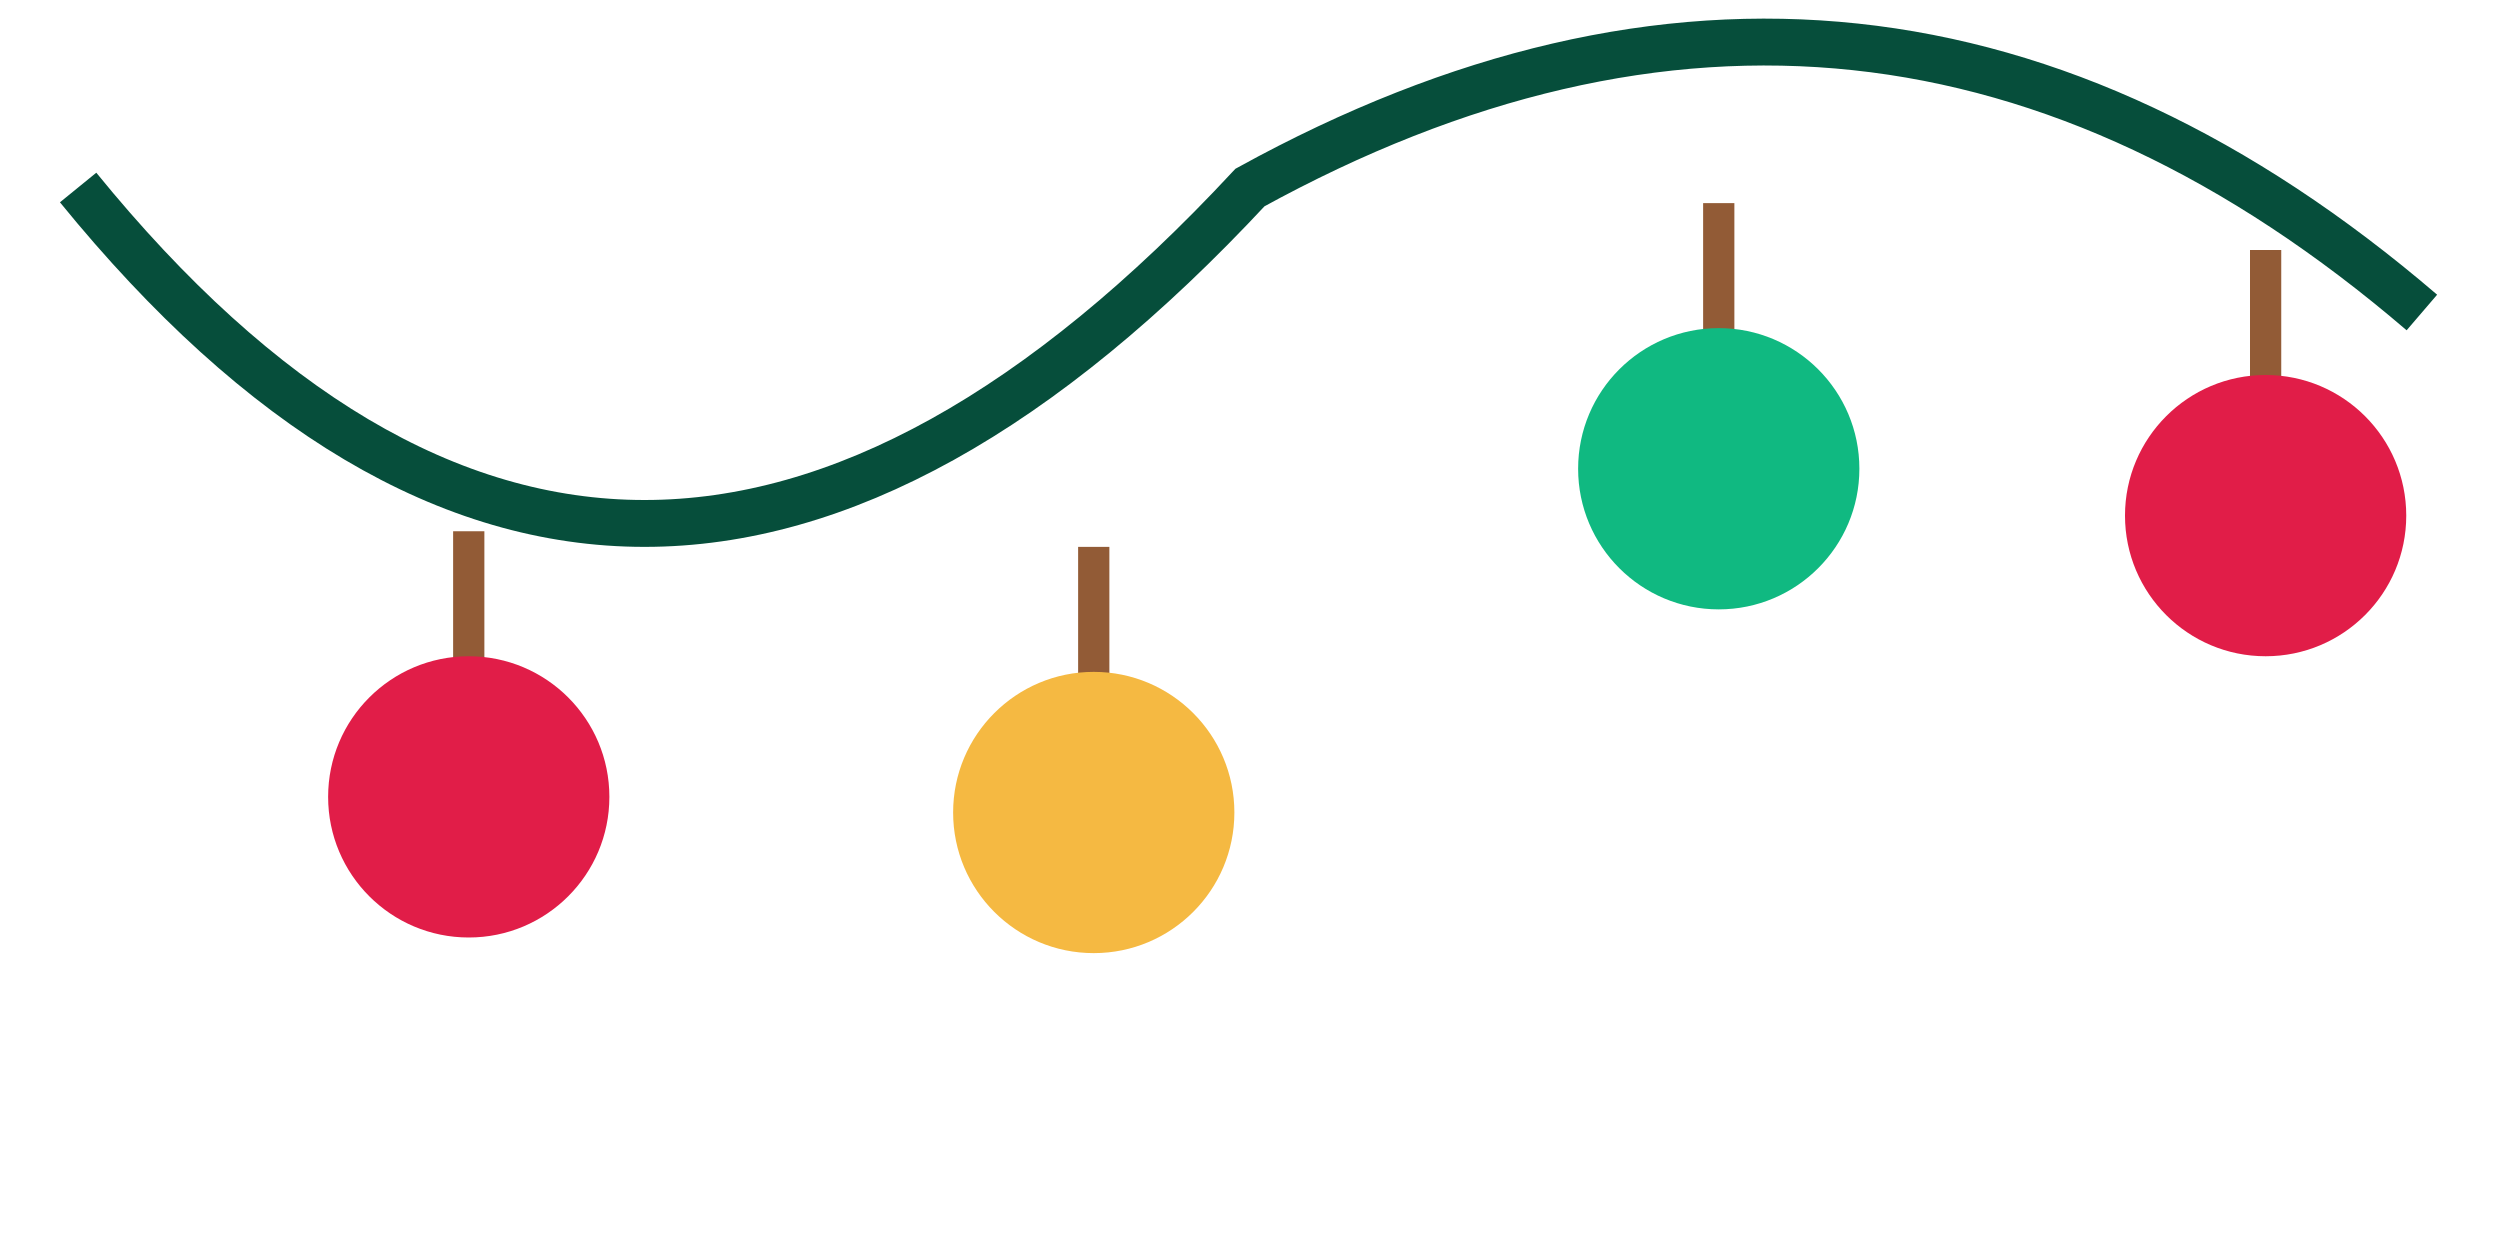
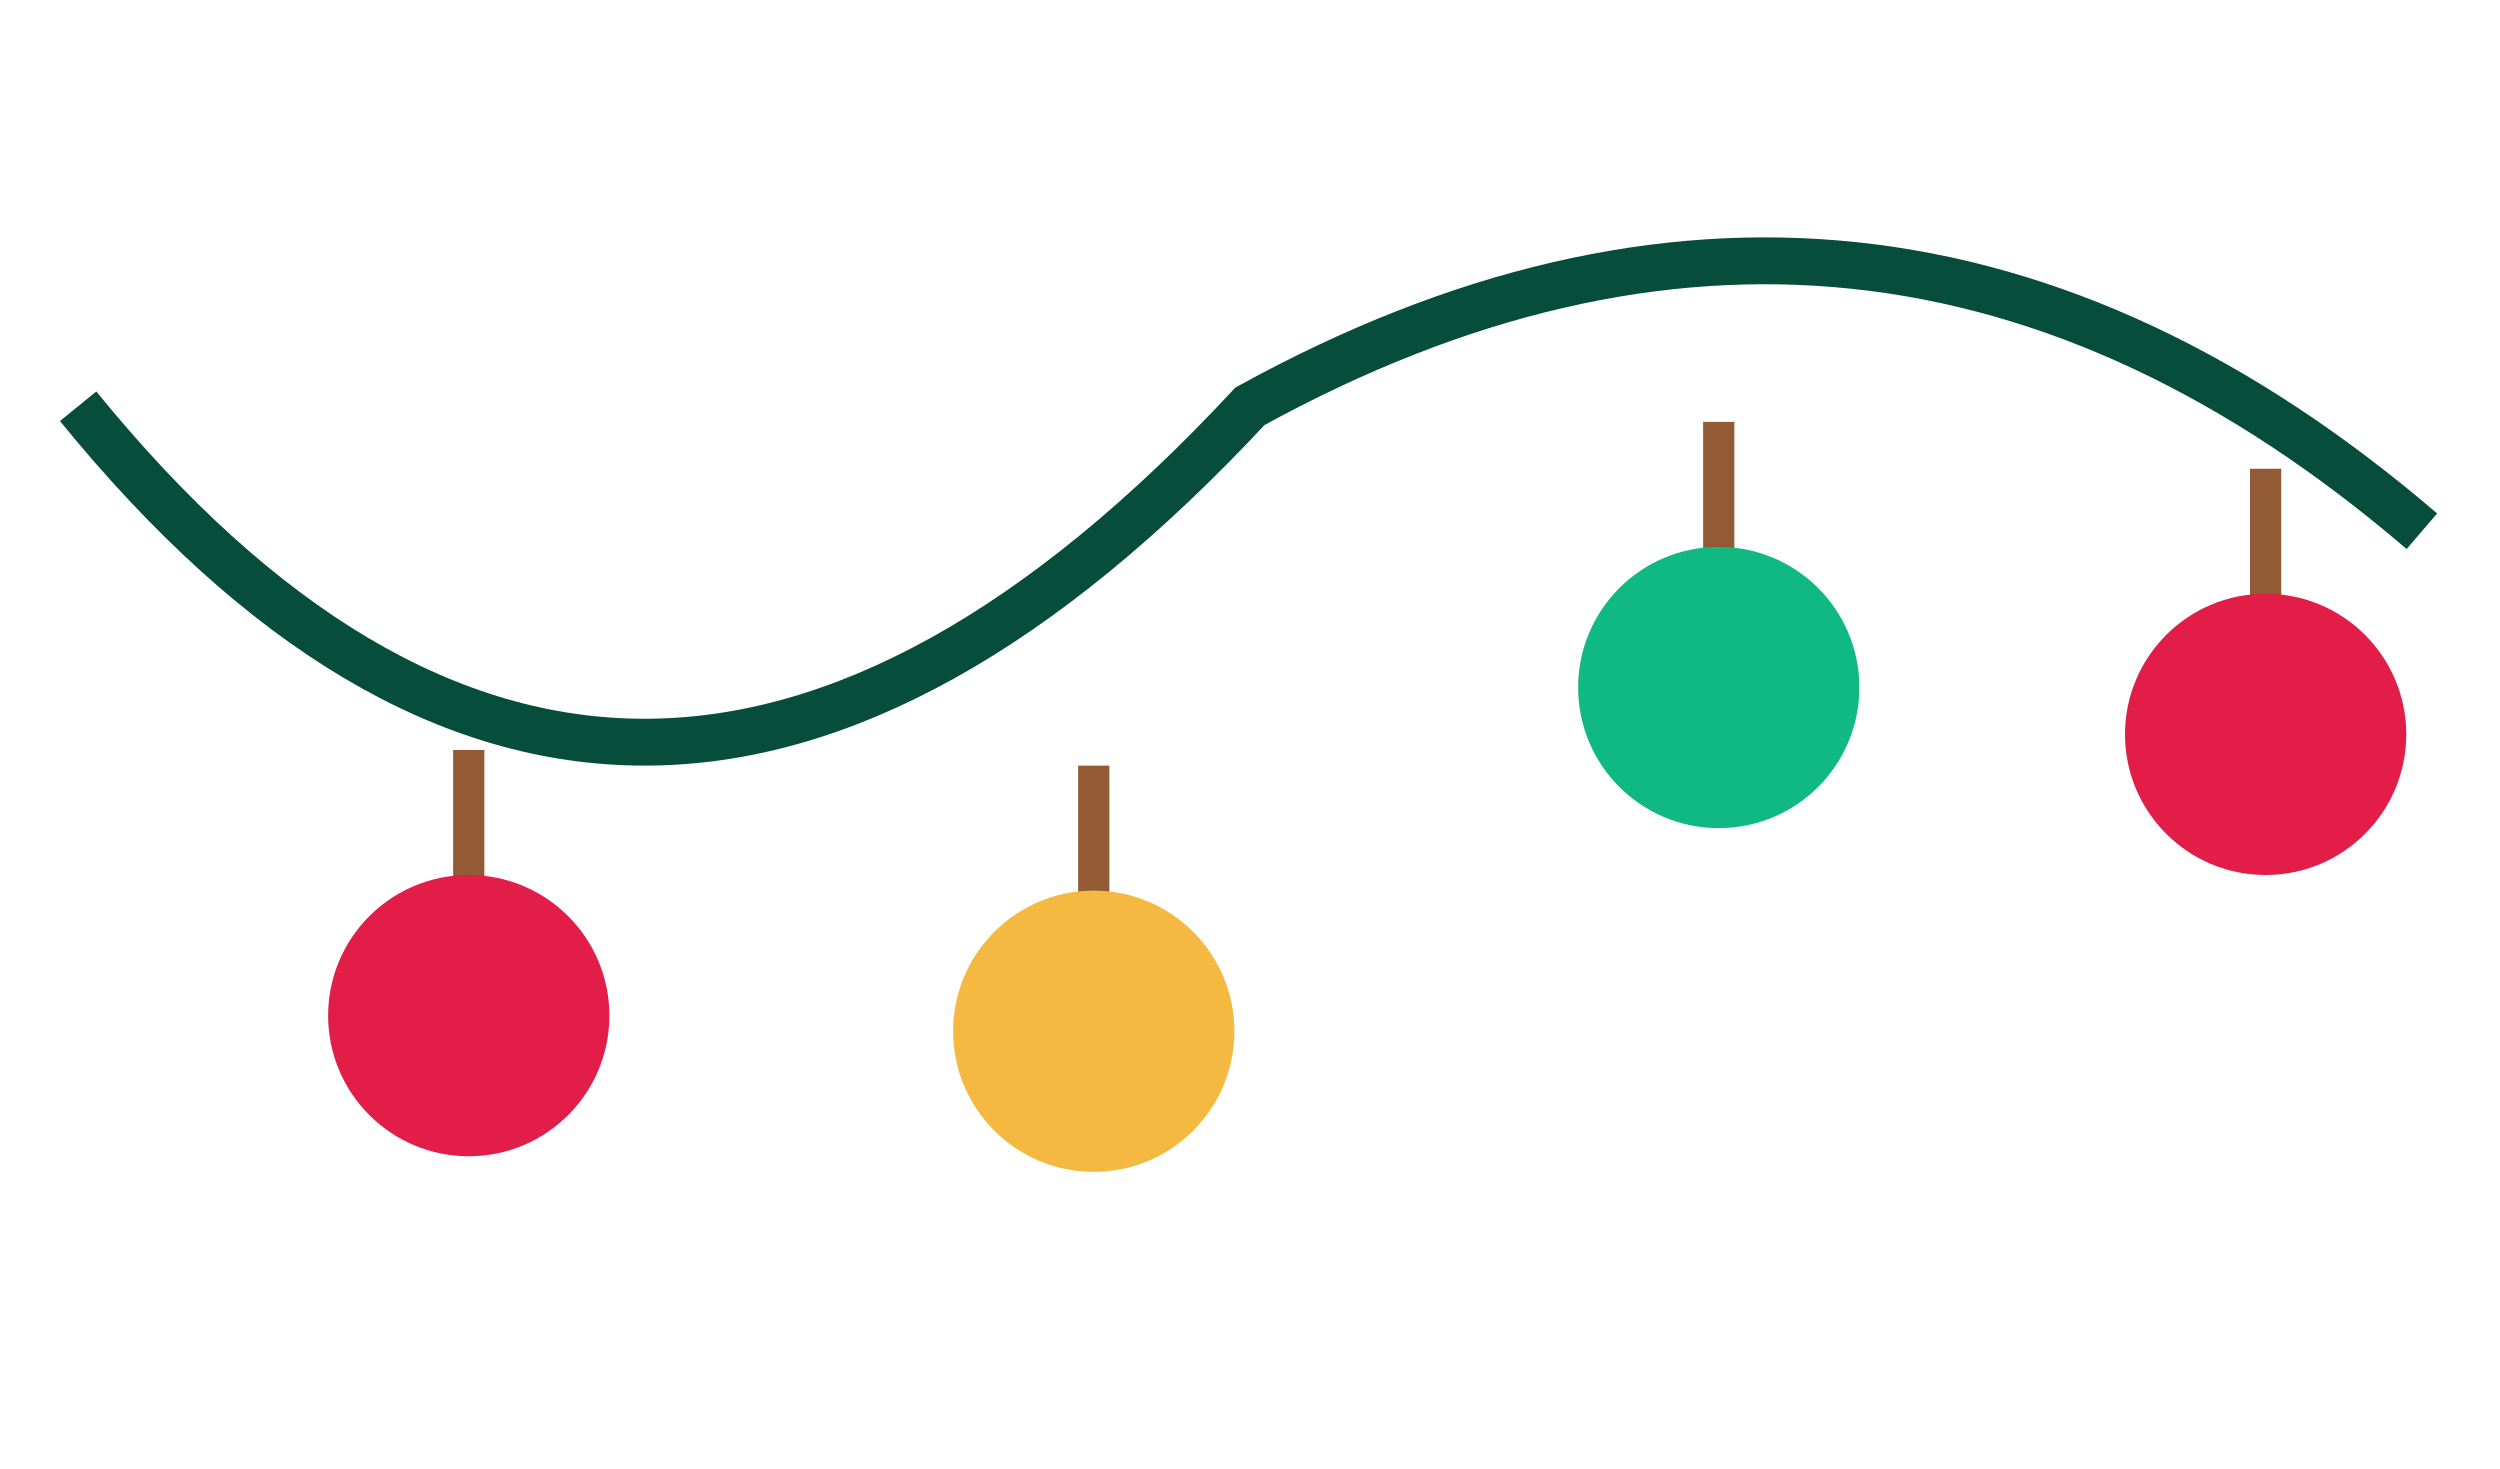
- <svg xmlns="http://www.w3.org/2000/svg" viewBox="0 0 160 80">
+ <svg xmlns="http://www.w3.org/2000/svg" viewBox="0 -14 160 94">
  <path d="M5 12Q40 55 80 12Q120 -10 155 20" fill="none" stroke="#064E3B" stroke-width="3" />
  <path d="M30 34v9M70 35v9M110 13v9M145 16v9" stroke="#925B36" stroke-width="2" />
  <circle cx="30" cy="51" r="9" fill="#E11D48" />
  <circle cx="70" cy="52" r="9" fill="#F5B942" />
  <circle cx="110" cy="30" r="9" fill="#10B981" />
  <circle cx="145" cy="33" r="9" fill="#E11D48" />
</svg>
